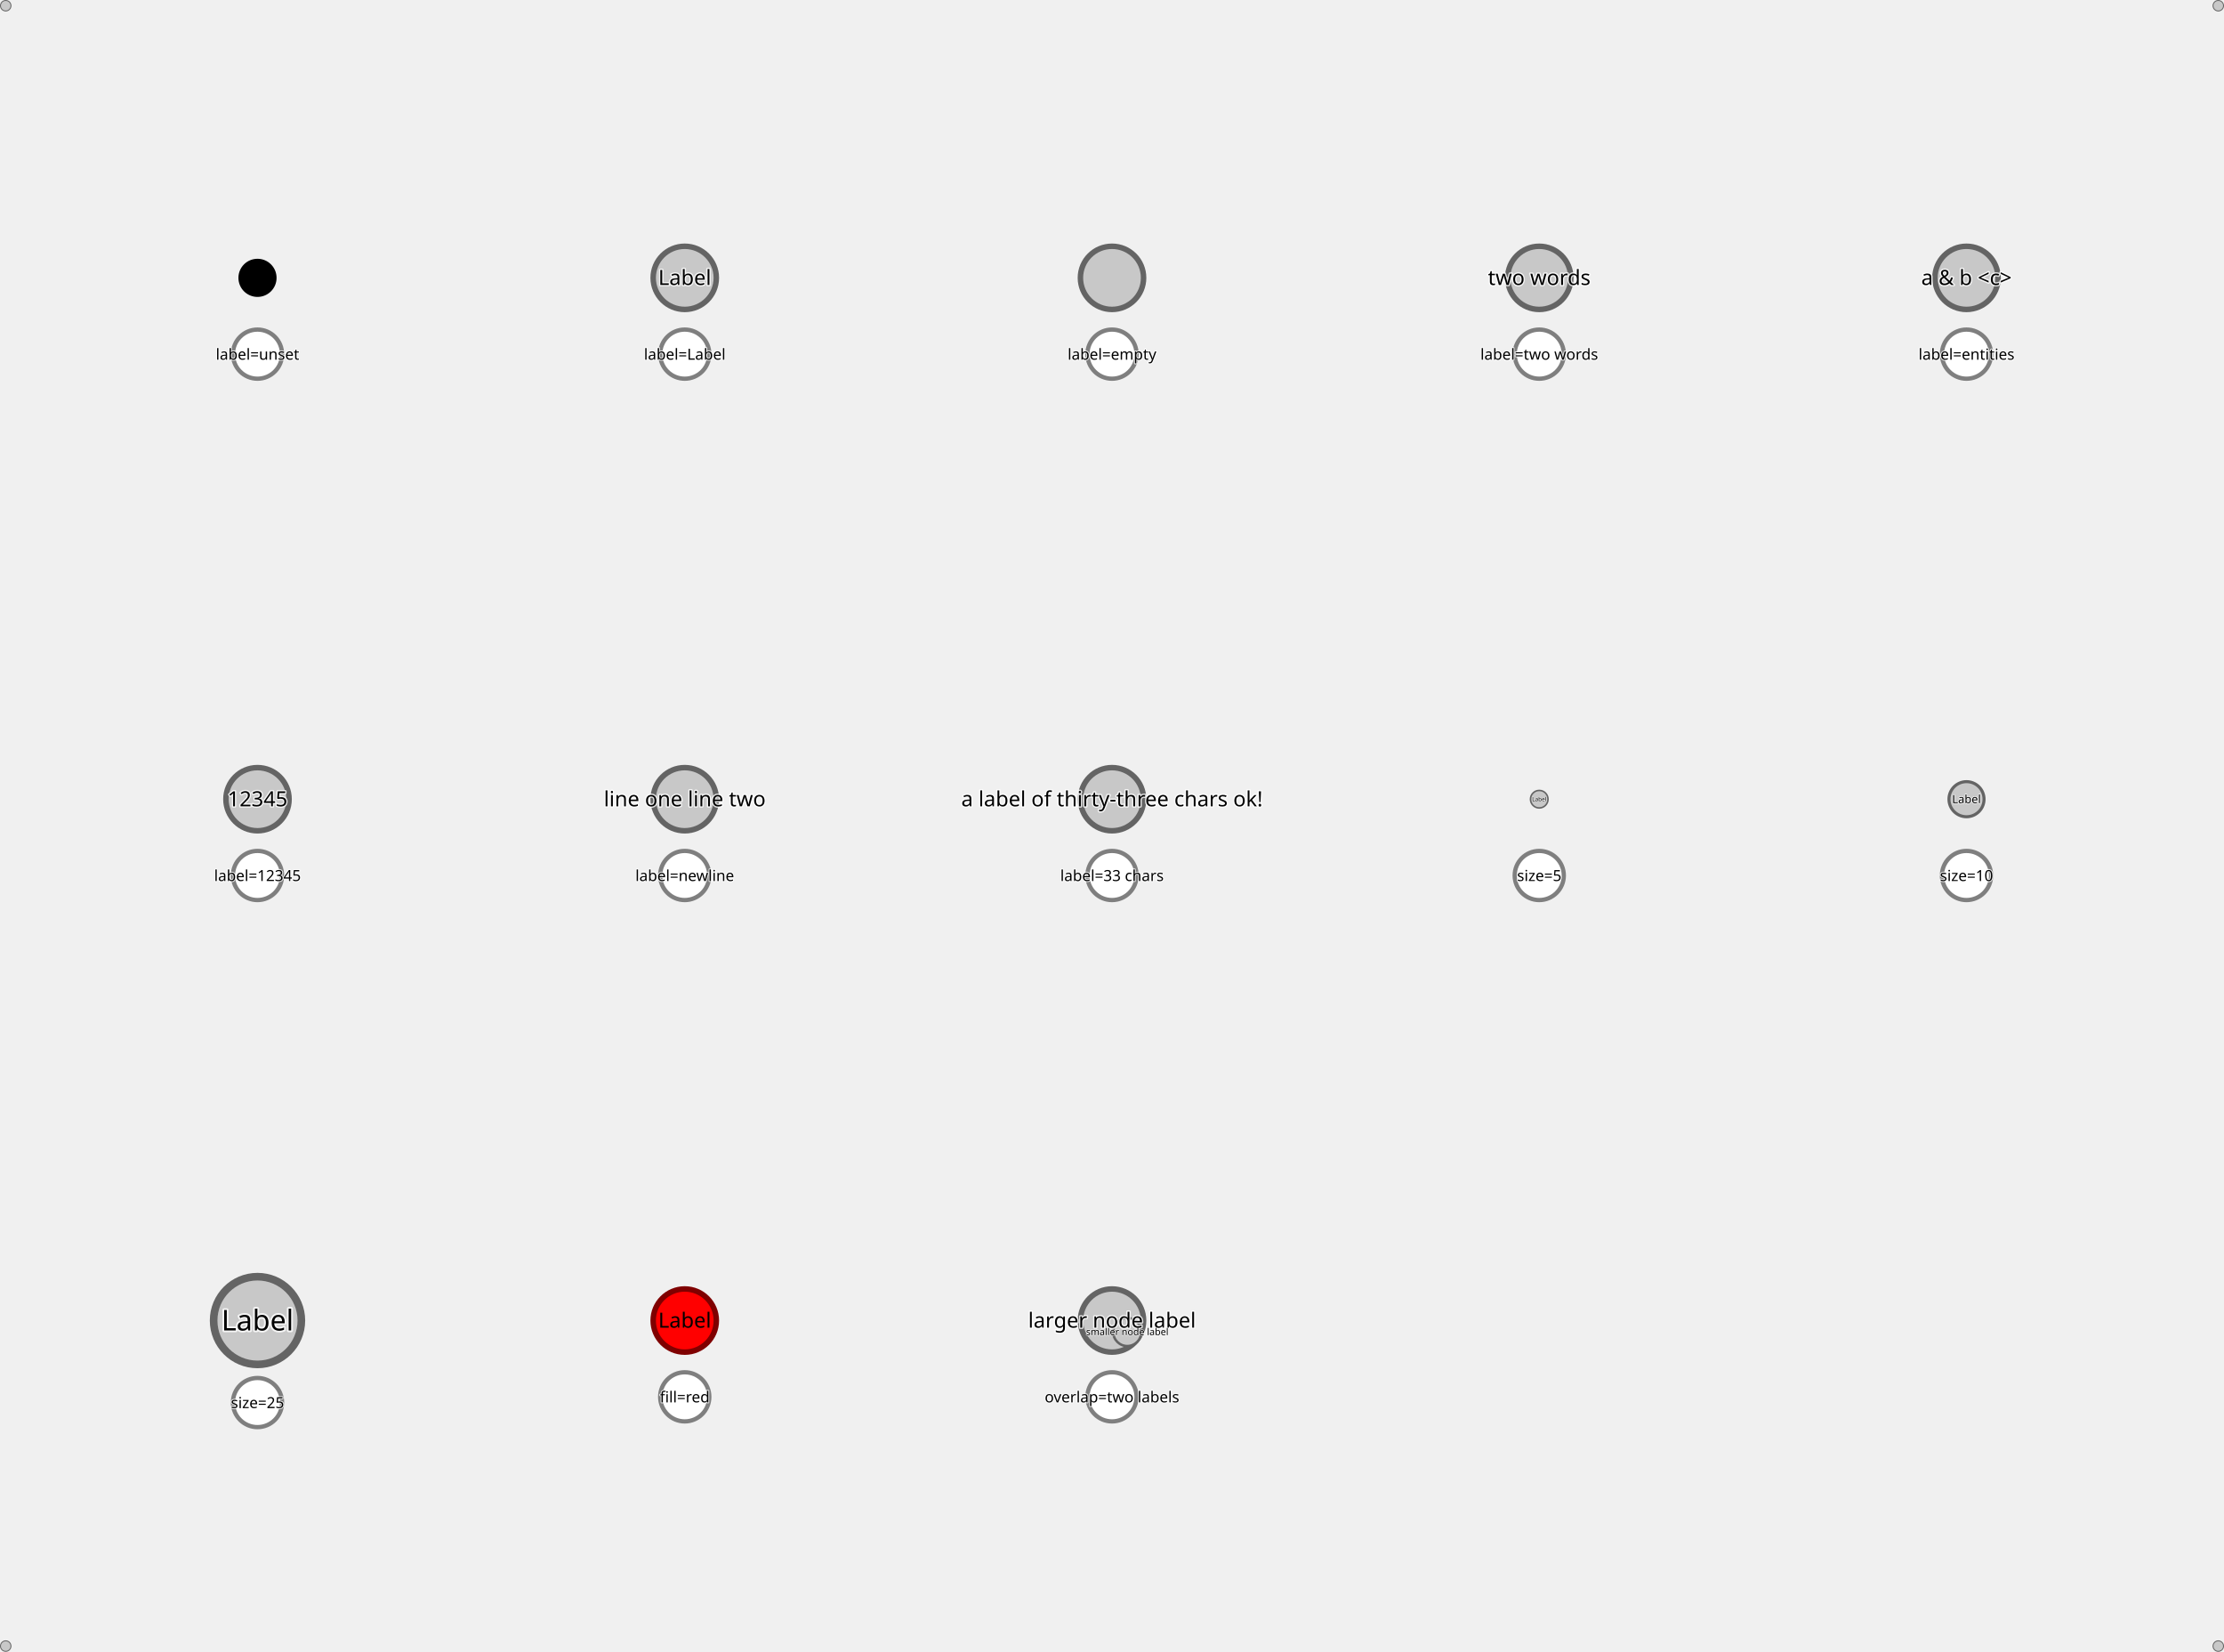
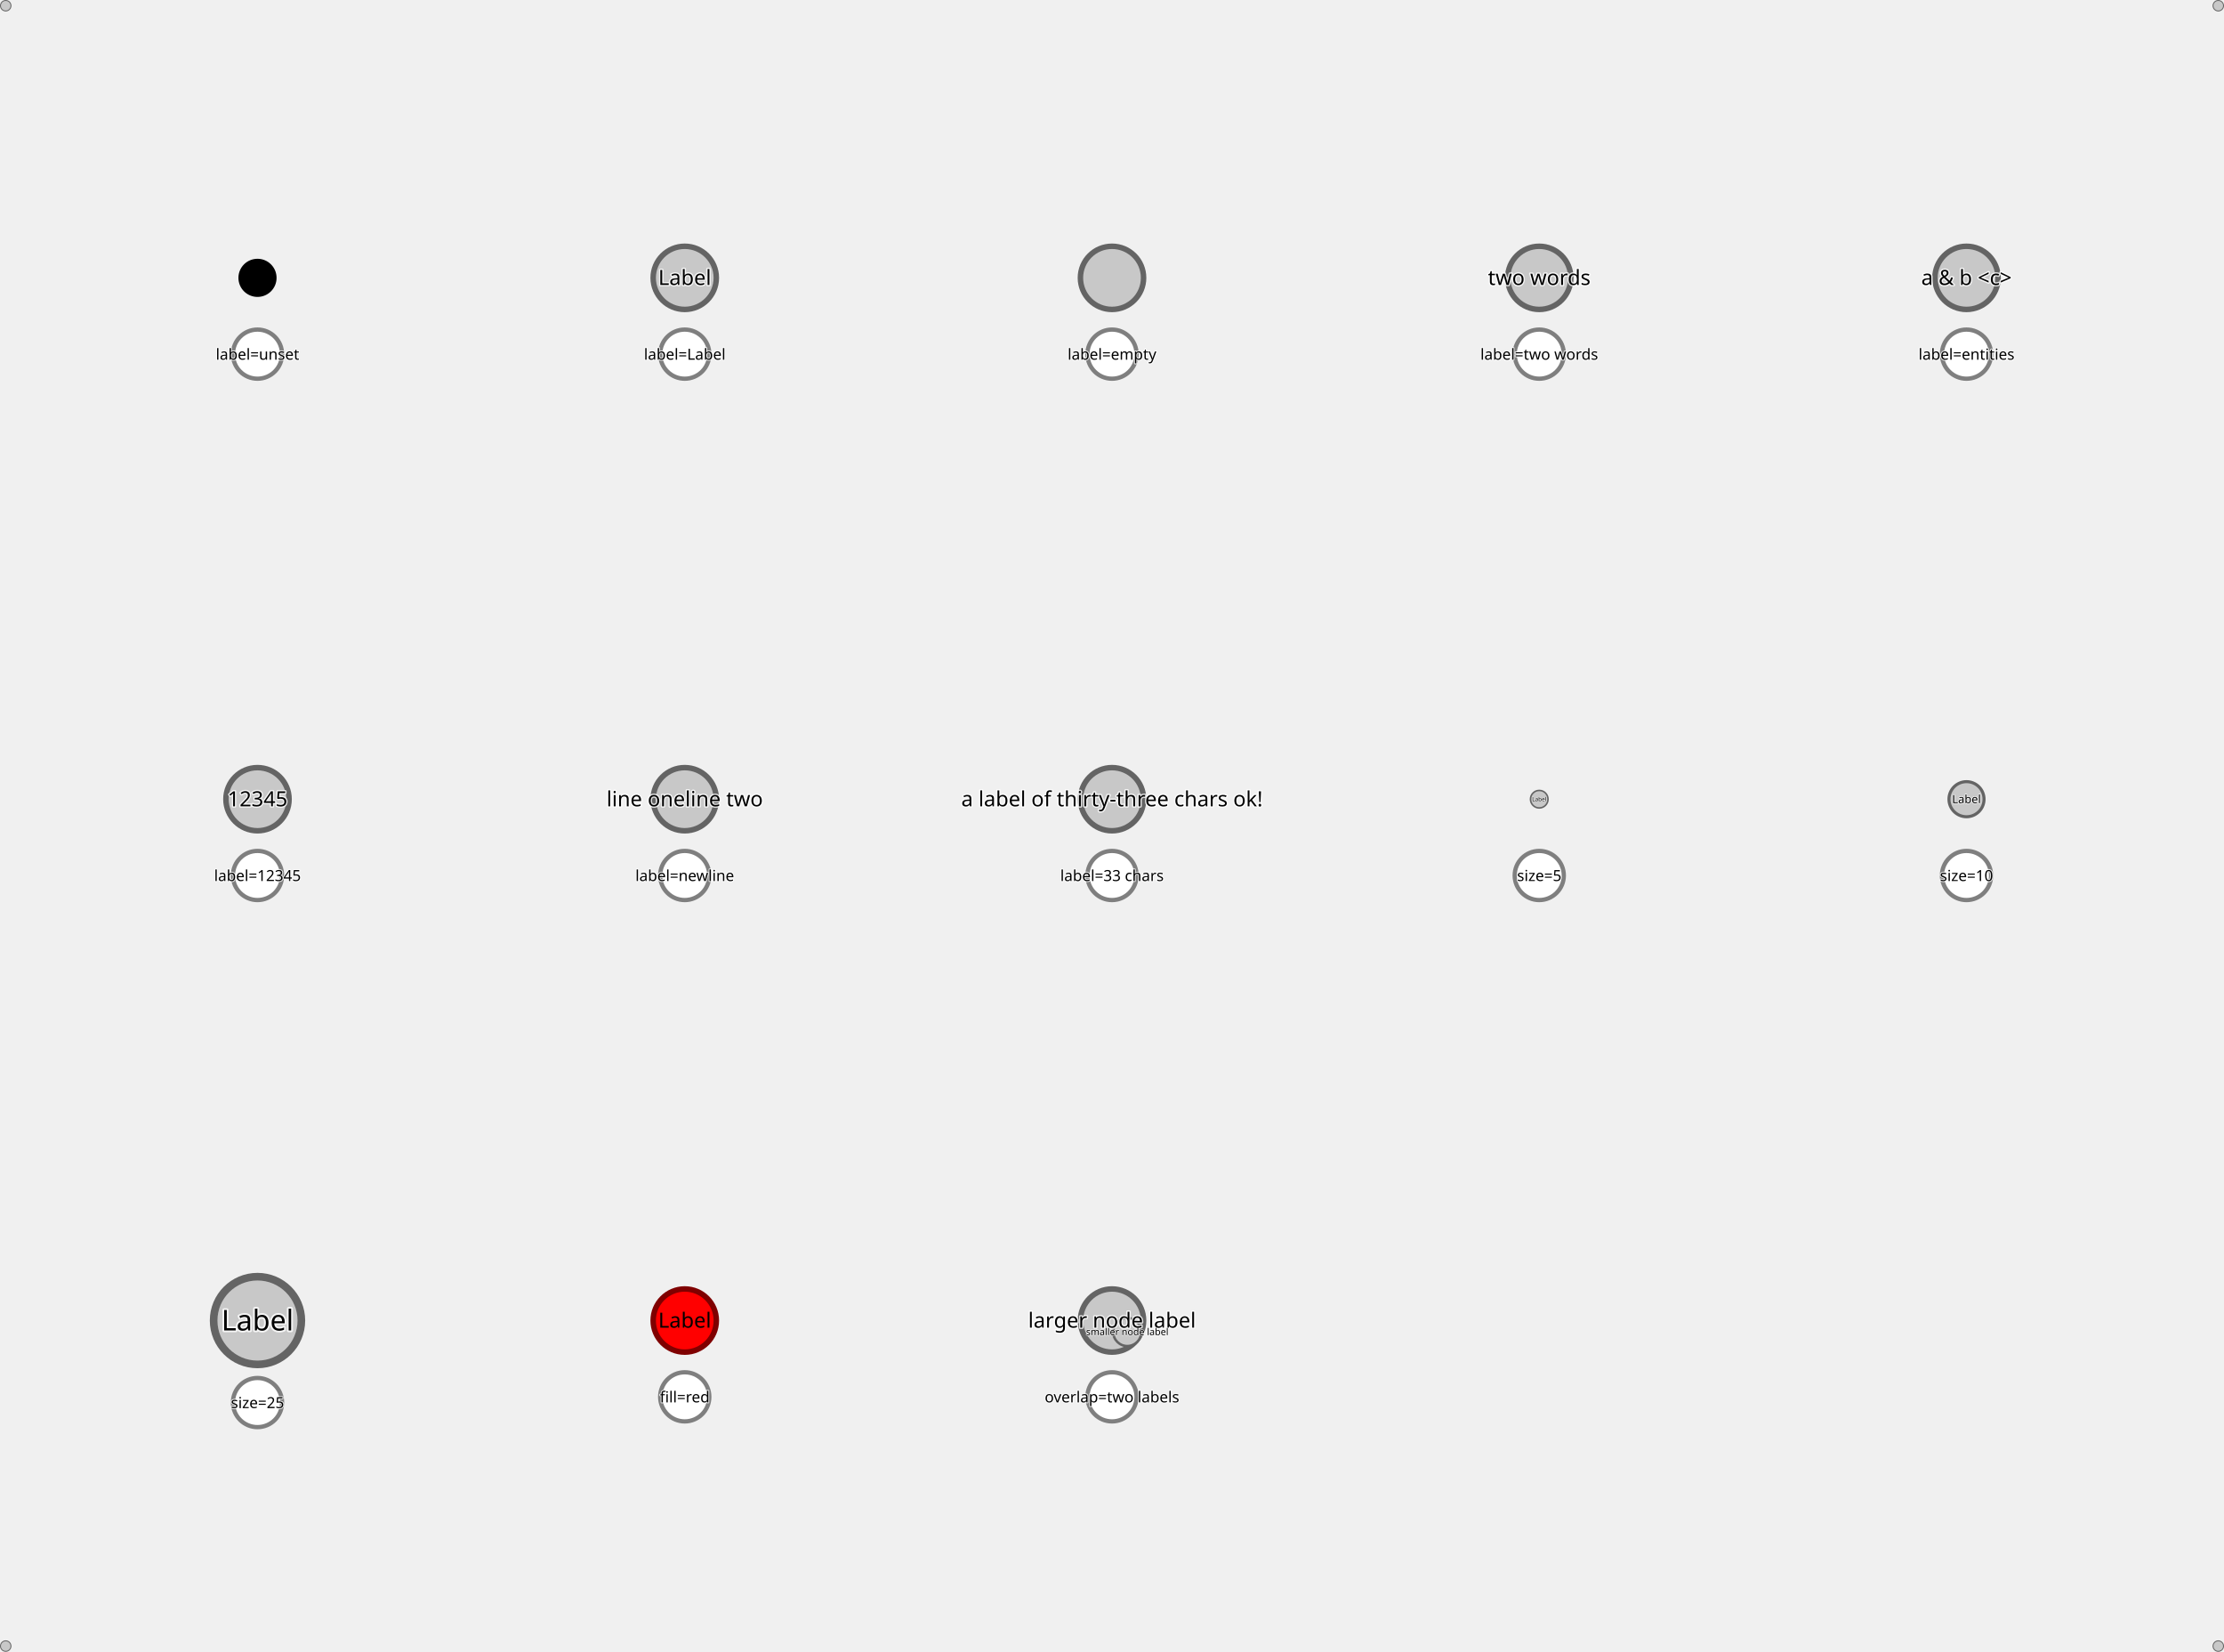
<svg xmlns="http://www.w3.org/2000/svg" contentScriptType="text/ecmascript" width="1166.0" zoomAndPan="magnify" contentStyleType="text/css" viewBox="17 -883 1166 866" height="866.0" preserveAspectRatio="xMidYMid meet" version="1.1">
  <g id="nodes">
    <circle fill-opacity="1.0" fill="#c8c8c8" r="23.0" cx="152.0" class="id_label-node-size-25" cy="-190.67" stroke="#646464" stroke-opacity="1.0" stroke-width="4.0" />
    <circle fill-opacity="1.0" fill="#c8c8c8" r="16.56" cx="376.0" class="id_label-text" cy="-737.33" stroke="#646464" stroke-opacity="1.0" stroke-width="2.88" />
    <circle fill-opacity="1.0" fill="#c8c8c8" r="16.56" cx="600.0" class="id_label-empty" cy="-737.33" stroke="#646464" stroke-opacity="1.0" stroke-width="2.88" />
    <circle fill-opacity="1.0" fill="#c8c8c8" r="16.56" cx="824.0" class="id_label-words" cy="-737.33" stroke="#646464" stroke-opacity="1.0" stroke-width="2.88" />
    <circle fill-opacity="1.0" fill="#c8c8c8" r="16.56" cx="1048.0" class="id_label-entity" cy="-737.33" stroke="#646464" stroke-opacity="1.0" stroke-width="2.88" />
    <circle fill-opacity="1.0" fill="#c8c8c8" r="16.56" cx="152.0" class="id_label-digits" cy="-464.0" stroke="#646464" stroke-opacity="1.0" stroke-width="2.88" />
    <circle fill-opacity="1.0" fill="#c8c8c8" r="16.56" cx="376.0" class="id_label-newline" cy="-464.0" stroke="#646464" stroke-opacity="1.0" stroke-width="2.88" />
    <circle fill-opacity="1.0" fill="#c8c8c8" r="16.56" cx="600.0" class="id_label-long" cy="-464.0" stroke="#646464" stroke-opacity="1.0" stroke-width="2.88" />
    <circle fill-opacity="1.0" fill="#ff0000" r="16.56" cx="376.0" class="id_label-on-red" cy="-190.67" stroke="#7f0000" stroke-opacity="1.0" stroke-width="2.88" />
    <circle fill-opacity="1.0" fill="#c8c8c8" r="16.56" cx="600.0" class="id_label-overlap" cy="-190.67" stroke="#646464" stroke-opacity="1.0" stroke-width="2.88" />
    <circle fill-opacity="1.0" fill="#ffffff" r="12.88" cx="152.0" class="id_cap-default" cy="-697.33" stroke="#7f7f7f" stroke-opacity="1.0" stroke-width="2.24" />
    <circle fill-opacity="1.0" fill="#ffffff" r="12.88" cx="376.0" class="id_cap-label-text" cy="-697.33" stroke="#7f7f7f" stroke-opacity="1.0" stroke-width="2.24" />
    <circle fill-opacity="1.0" fill="#ffffff" r="12.88" cx="600.0" class="id_cap-label-empty" cy="-697.33" stroke="#7f7f7f" stroke-opacity="1.0" stroke-width="2.24" />
    <circle fill-opacity="1.0" fill="#ffffff" r="12.88" cx="824.0" class="id_cap-label-words" cy="-697.33" stroke="#7f7f7f" stroke-opacity="1.0" stroke-width="2.24" />
    <circle fill-opacity="1.0" fill="#ffffff" r="12.88" cx="1048.0" class="id_cap-label-entity" cy="-697.33" stroke="#7f7f7f" stroke-opacity="1.0" stroke-width="2.24" />
    <circle fill-opacity="1.0" fill="#ffffff" r="12.88" cx="152.0" class="id_cap-label-digits" cy="-424.0" stroke="#7f7f7f" stroke-opacity="1.0" stroke-width="2.24" />
    <circle fill-opacity="1.0" fill="#ffffff" r="12.88" cx="376.0" class="id_cap-label-newline" cy="-424.0" stroke="#7f7f7f" stroke-opacity="1.0" stroke-width="2.24" />
    <circle fill-opacity="1.0" fill="#ffffff" r="12.88" cx="600.0" class="id_cap-label-long" cy="-424.0" stroke="#7f7f7f" stroke-opacity="1.0" stroke-width="2.24" />
    <circle fill-opacity="1.0" fill="#ffffff" r="12.88" cx="824.0" class="id_cap-label-node-size-5" cy="-424.0" stroke="#7f7f7f" stroke-opacity="1.0" stroke-width="2.24" />
    <circle fill-opacity="1.0" fill="#ffffff" r="12.88" cx="1048.0" class="id_cap-label-node-size-10" cy="-424.0" stroke="#7f7f7f" stroke-opacity="1.0" stroke-width="2.24" />
    <circle fill-opacity="1.0" fill="#ffffff" r="12.88" cx="152.0" class="id_cap-label-node-size-25" cy="-147.67" stroke="#7f7f7f" stroke-opacity="1.0" stroke-width="2.24" />
    <circle fill-opacity="1.0" fill="#ffffff" r="12.88" cx="376.0" class="id_cap-label-on-red" cy="-150.67" stroke="#7f7f7f" stroke-opacity="1.0" stroke-width="2.24" />
    <circle fill-opacity="1.0" fill="#ffffff" r="12.88" cx="600.0" class="id_cap-label-overlap" cy="-150.67" stroke="#7f7f7f" stroke-opacity="1.0" stroke-width="2.24" />
    <circle fill-opacity="1.0" fill="#c8c8c8" r="9.2" cx="1048.0" class="id_label-node-size-10" cy="-464.0" stroke="#646464" stroke-opacity="1.0" stroke-width="1.6" />
    <circle fill-opacity="1.0" fill="#c8c8c8" r="7.36" cx="608.0" class="id_label-overlap-small" cy="-184.67" stroke="#646464" stroke-opacity="1.0" stroke-width="1.28" />
    <circle fill-opacity="1.0" fill="#c8c8c8" r="4.6" cx="824.0" class="id_label-node-size-5" cy="-464.0" stroke="#646464" stroke-opacity="1.0" stroke-width="0.8" />
    <circle fill-opacity="1.0" fill="#c8c8c8" r="2.76" cx="20.0" class="id_anchor-nw" cy="-880.0" stroke="#646464" stroke-opacity="1.0" stroke-width="0.48" />
    <circle fill-opacity="1.0" fill="#c8c8c8" r="2.76" cx="1180.0" class="id_anchor-ne" cy="-880.0" stroke="#646464" stroke-opacity="1.0" stroke-width="0.48" />
    <circle fill-opacity="1.0" fill="#c8c8c8" r="2.76" cx="20.0" class="id_anchor-sw" cy="-20.0" stroke="#646464" stroke-opacity="1.0" stroke-width="0.48" />
    <circle fill-opacity="1.0" fill="#c8c8c8" r="2.76" cx="1180.0" class="id_anchor-se" cy="-20.0" stroke="#646464" stroke-opacity="1.0" stroke-width="0.48" />
    <circle fill-opacity="1.0" fill="#000000" r="9.2" cx="152.0" class="id_default" cy="-737.33" stroke="#000000" stroke-opacity="1.0" stroke-width="1.6" />
  </g>
  <g id="node-labels-outline">
    <text stroke-linecap="round" x="152.0" font-size="15" y="-185.477" fill="none" stroke-linejoin="round" style="text-anchor: middle;" font-family="Dialog" class="id_label-node-size-25" stroke="#ffffff" stroke-opacity="0.8" stroke-width="1.875">
            Label
        </text>
    <text stroke-linecap="round" x="376.0" font-size="11" y="-733.592" fill="none" stroke-linejoin="round" style="text-anchor: middle;" font-family="Dialog" class="id_label-text" stroke="#ffffff" stroke-opacity="0.8" stroke-width="1.375">
            Label
        </text>
    <text stroke-linecap="round" x="824.0" font-size="11" y="-733.592" fill="none" stroke-linejoin="round" style="text-anchor: middle;" font-family="Dialog" class="id_label-words" stroke="#ffffff" stroke-opacity="0.8" stroke-width="1.375">
            two words
        </text>
    <text stroke-linecap="round" x="1048.0" font-size="11" y="-733.592" fill="none" stroke-linejoin="round" style="text-anchor: middle;" font-family="Dialog" class="id_label-entity" stroke="#ffffff" stroke-opacity="0.8" stroke-width="1.375">
            a &amp; b &lt;c&gt;
        </text>
    <text stroke-linecap="round" x="152.0" font-size="11" y="-460.262" fill="none" stroke-linejoin="round" style="text-anchor: middle;" font-family="Dialog" class="id_label-digits" stroke="#ffffff" stroke-opacity="0.8" stroke-width="1.375">
            12345
        </text>
    <text stroke-linecap="round" x="376.0" font-size="11" y="-460.262" fill="none" stroke-linejoin="round" style="text-anchor: middle;" font-family="Dialog" class="id_label-newline" stroke="#ffffff" stroke-opacity="0.8" stroke-width="1.375">
-             line one line two
+             line oneline two
        </text>
    <text stroke-linecap="round" x="600.0" font-size="11" y="-460.262" fill="none" stroke-linejoin="round" style="text-anchor: middle;" font-family="Dialog" class="id_label-long" stroke="#ffffff" stroke-opacity="0.8" stroke-width="1.375">
            a label of thirty-three chars ok!
        </text>
    <text stroke-linecap="round" x="376.0" font-size="11" y="-186.932" fill="none" stroke-linejoin="round" style="text-anchor: middle;" font-family="Dialog" class="id_label-on-red" stroke="#ff0000" stroke-opacity="0.8" stroke-width="1.375">
            Label
        </text>
    <text stroke-linecap="round" x="600.0" font-size="11" y="-186.932" fill="none" stroke-linejoin="round" style="text-anchor: middle;" font-family="Dialog" class="id_label-overlap" stroke="#ffffff" stroke-opacity="0.8" stroke-width="1.375">
            larger node label
        </text>
    <text stroke-linecap="round" x="152.0" font-size="8" y="-694.425" fill="none" stroke-linejoin="round" style="text-anchor: middle;" font-family="Dialog" class="id_cap-default" stroke="#ffffff" stroke-opacity="0.8" stroke-width="1.0">
            label=unset
        </text>
    <text stroke-linecap="round" x="376.0" font-size="8" y="-694.425" fill="none" stroke-linejoin="round" style="text-anchor: middle;" font-family="Dialog" class="id_cap-label-text" stroke="#ffffff" stroke-opacity="0.8" stroke-width="1.0">
            label=Label
        </text>
    <text stroke-linecap="round" x="600.0" font-size="8" y="-694.425" fill="none" stroke-linejoin="round" style="text-anchor: middle;" font-family="Dialog" class="id_cap-label-empty" stroke="#ffffff" stroke-opacity="0.8" stroke-width="1.0">
            label=empty
        </text>
    <text stroke-linecap="round" x="824.0" font-size="8" y="-694.425" fill="none" stroke-linejoin="round" style="text-anchor: middle;" font-family="Dialog" class="id_cap-label-words" stroke="#ffffff" stroke-opacity="0.8" stroke-width="1.0">
            label=two words
        </text>
    <text stroke-linecap="round" x="1048.0" font-size="8" y="-694.425" fill="none" stroke-linejoin="round" style="text-anchor: middle;" font-family="Dialog" class="id_cap-label-entity" stroke="#ffffff" stroke-opacity="0.8" stroke-width="1.0">
            label=entities
        </text>
    <text stroke-linecap="round" x="152.0" font-size="8" y="-421.095" fill="none" stroke-linejoin="round" style="text-anchor: middle;" font-family="Dialog" class="id_cap-label-digits" stroke="#ffffff" stroke-opacity="0.8" stroke-width="1.0">
            label=12345
        </text>
    <text stroke-linecap="round" x="376.0" font-size="8" y="-421.095" fill="none" stroke-linejoin="round" style="text-anchor: middle;" font-family="Dialog" class="id_cap-label-newline" stroke="#ffffff" stroke-opacity="0.8" stroke-width="1.0">
            label=newline
        </text>
    <text stroke-linecap="round" x="600.0" font-size="8" y="-421.095" fill="none" stroke-linejoin="round" style="text-anchor: middle;" font-family="Dialog" class="id_cap-label-long" stroke="#ffffff" stroke-opacity="0.8" stroke-width="1.0">
            label=33 chars
        </text>
    <text stroke-linecap="round" x="824.0" font-size="8" y="-421.095" fill="none" stroke-linejoin="round" style="text-anchor: middle;" font-family="Dialog" class="id_cap-label-node-size-5" stroke="#ffffff" stroke-opacity="0.8" stroke-width="1.0">
            size=5
        </text>
    <text stroke-linecap="round" x="1048.0" font-size="8" y="-421.095" fill="none" stroke-linejoin="round" style="text-anchor: middle;" font-family="Dialog" class="id_cap-label-node-size-10" stroke="#ffffff" stroke-opacity="0.8" stroke-width="1.0">
            size=10
        </text>
    <text stroke-linecap="round" x="152.0" font-size="8" y="-144.765" fill="none" stroke-linejoin="round" style="text-anchor: middle;" font-family="Dialog" class="id_cap-label-node-size-25" stroke="#ffffff" stroke-opacity="0.8" stroke-width="1.0">
            size=25
        </text>
    <text stroke-linecap="round" x="376.0" font-size="8" y="-147.765" fill="none" stroke-linejoin="round" style="text-anchor: middle;" font-family="Dialog" class="id_cap-label-on-red" stroke="#ffffff" stroke-opacity="0.8" stroke-width="1.0">
            fill=red
        </text>
    <text stroke-linecap="round" x="600.0" font-size="8" y="-147.765" fill="none" stroke-linejoin="round" style="text-anchor: middle;" font-family="Dialog" class="id_cap-label-overlap" stroke="#ffffff" stroke-opacity="0.8" stroke-width="1.0">
            overlap=two labels
        </text>
    <text stroke-linecap="round" x="1048.0" font-size="6" y="-461.923" fill="none" stroke-linejoin="round" style="text-anchor: middle;" font-family="Dialog" class="id_label-node-size-10" stroke="#ffffff" stroke-opacity="0.8" stroke-width="0.75">
            Label
        </text>
    <text stroke-linecap="round" x="608.0" font-size="5" y="-183.009" fill="none" stroke-linejoin="round" style="text-anchor: middle;" font-family="Dialog" class="id_label-overlap-small" stroke="#ffffff" stroke-opacity="0.8" stroke-width="0.625">
            smaller node label
        </text>
    <text stroke-linecap="round" x="824.0" font-size="3" y="-462.961" fill="none" stroke-linejoin="round" style="text-anchor: middle;" font-family="Dialog" class="id_label-node-size-5" stroke="#ffffff" stroke-opacity="0.8" stroke-width="0.375">
            Label
        </text>
  </g>
  <g id="node-labels">
    <text font-size="15" x="152.0" y="-185.477" fill-opacity="1.0" fill="#000000" font-family="Dialog" style="text-anchor: middle;" class="id_label-node-size-25">
            Label
        </text>
    <text font-size="11" x="376.0" y="-733.592" fill-opacity="1.0" fill="#000000" font-family="Dialog" style="text-anchor: middle;" class="id_label-text">
            Label
        </text>
    <text font-size="11" x="824.0" y="-733.592" fill-opacity="1.0" fill="#000000" font-family="Dialog" style="text-anchor: middle;" class="id_label-words">
            two words
        </text>
    <text font-size="11" x="1048.0" y="-733.592" fill-opacity="1.0" fill="#000000" font-family="Dialog" style="text-anchor: middle;" class="id_label-entity">
            a &amp; b &lt;c&gt;
        </text>
    <text font-size="11" x="152.0" y="-460.262" fill-opacity="1.0" fill="#000000" font-family="Dialog" style="text-anchor: middle;" class="id_label-digits">
            12345
        </text>
    <text font-size="11" x="376.0" y="-460.262" fill-opacity="1.0" fill="#000000" font-family="Dialog" style="text-anchor: middle;" class="id_label-newline">
-             line one line two
+             line oneline two
        </text>
    <text font-size="11" x="600.0" y="-460.262" fill-opacity="1.0" fill="#000000" font-family="Dialog" style="text-anchor: middle;" class="id_label-long">
            a label of thirty-three chars ok!
        </text>
    <text font-size="11" x="376.0" y="-186.932" fill-opacity="1.0" fill="#000000" font-family="Dialog" style="text-anchor: middle;" class="id_label-on-red">
            Label
        </text>
    <text font-size="11" x="600.0" y="-186.932" fill-opacity="1.0" fill="#000000" font-family="Dialog" style="text-anchor: middle;" class="id_label-overlap">
            larger node label
        </text>
    <text font-size="8" x="152.0" y="-694.425" fill-opacity="1.0" fill="#000000" font-family="Dialog" style="text-anchor: middle;" class="id_cap-default">
            label=unset
        </text>
    <text font-size="8" x="376.0" y="-694.425" fill-opacity="1.0" fill="#000000" font-family="Dialog" style="text-anchor: middle;" class="id_cap-label-text">
            label=Label
        </text>
    <text font-size="8" x="600.0" y="-694.425" fill-opacity="1.0" fill="#000000" font-family="Dialog" style="text-anchor: middle;" class="id_cap-label-empty">
            label=empty
        </text>
    <text font-size="8" x="824.0" y="-694.425" fill-opacity="1.0" fill="#000000" font-family="Dialog" style="text-anchor: middle;" class="id_cap-label-words">
            label=two words
        </text>
    <text font-size="8" x="1048.0" y="-694.425" fill-opacity="1.0" fill="#000000" font-family="Dialog" style="text-anchor: middle;" class="id_cap-label-entity">
            label=entities
        </text>
    <text font-size="8" x="152.0" y="-421.095" fill-opacity="1.0" fill="#000000" font-family="Dialog" style="text-anchor: middle;" class="id_cap-label-digits">
            label=12345
        </text>
    <text font-size="8" x="376.0" y="-421.095" fill-opacity="1.0" fill="#000000" font-family="Dialog" style="text-anchor: middle;" class="id_cap-label-newline">
            label=newline
        </text>
    <text font-size="8" x="600.0" y="-421.095" fill-opacity="1.0" fill="#000000" font-family="Dialog" style="text-anchor: middle;" class="id_cap-label-long">
            label=33 chars
        </text>
    <text font-size="8" x="824.0" y="-421.095" fill-opacity="1.0" fill="#000000" font-family="Dialog" style="text-anchor: middle;" class="id_cap-label-node-size-5">
            size=5
        </text>
    <text font-size="8" x="1048.0" y="-421.095" fill-opacity="1.0" fill="#000000" font-family="Dialog" style="text-anchor: middle;" class="id_cap-label-node-size-10">
            size=10
        </text>
    <text font-size="8" x="152.0" y="-144.765" fill-opacity="1.0" fill="#000000" font-family="Dialog" style="text-anchor: middle;" class="id_cap-label-node-size-25">
            size=25
        </text>
    <text font-size="8" x="376.0" y="-147.765" fill-opacity="1.0" fill="#000000" font-family="Dialog" style="text-anchor: middle;" class="id_cap-label-on-red">
            fill=red
        </text>
    <text font-size="8" x="600.0" y="-147.765" fill-opacity="1.0" fill="#000000" font-family="Dialog" style="text-anchor: middle;" class="id_cap-label-overlap">
            overlap=two labels
        </text>
    <text font-size="6" x="1048.0" y="-461.923" fill-opacity="1.0" fill="#000000" font-family="Dialog" style="text-anchor: middle;" class="id_label-node-size-10">
            Label
        </text>
    <text font-size="5" x="608.0" y="-183.009" fill-opacity="1.0" fill="#000000" font-family="Dialog" style="text-anchor: middle;" class="id_label-overlap-small">
            smaller node label
        </text>
    <text font-size="3" x="824.0" y="-462.961" fill-opacity="1.0" fill="#000000" font-family="Dialog" style="text-anchor: middle;" class="id_label-node-size-5">
            Label
        </text>
  </g>
</svg>
